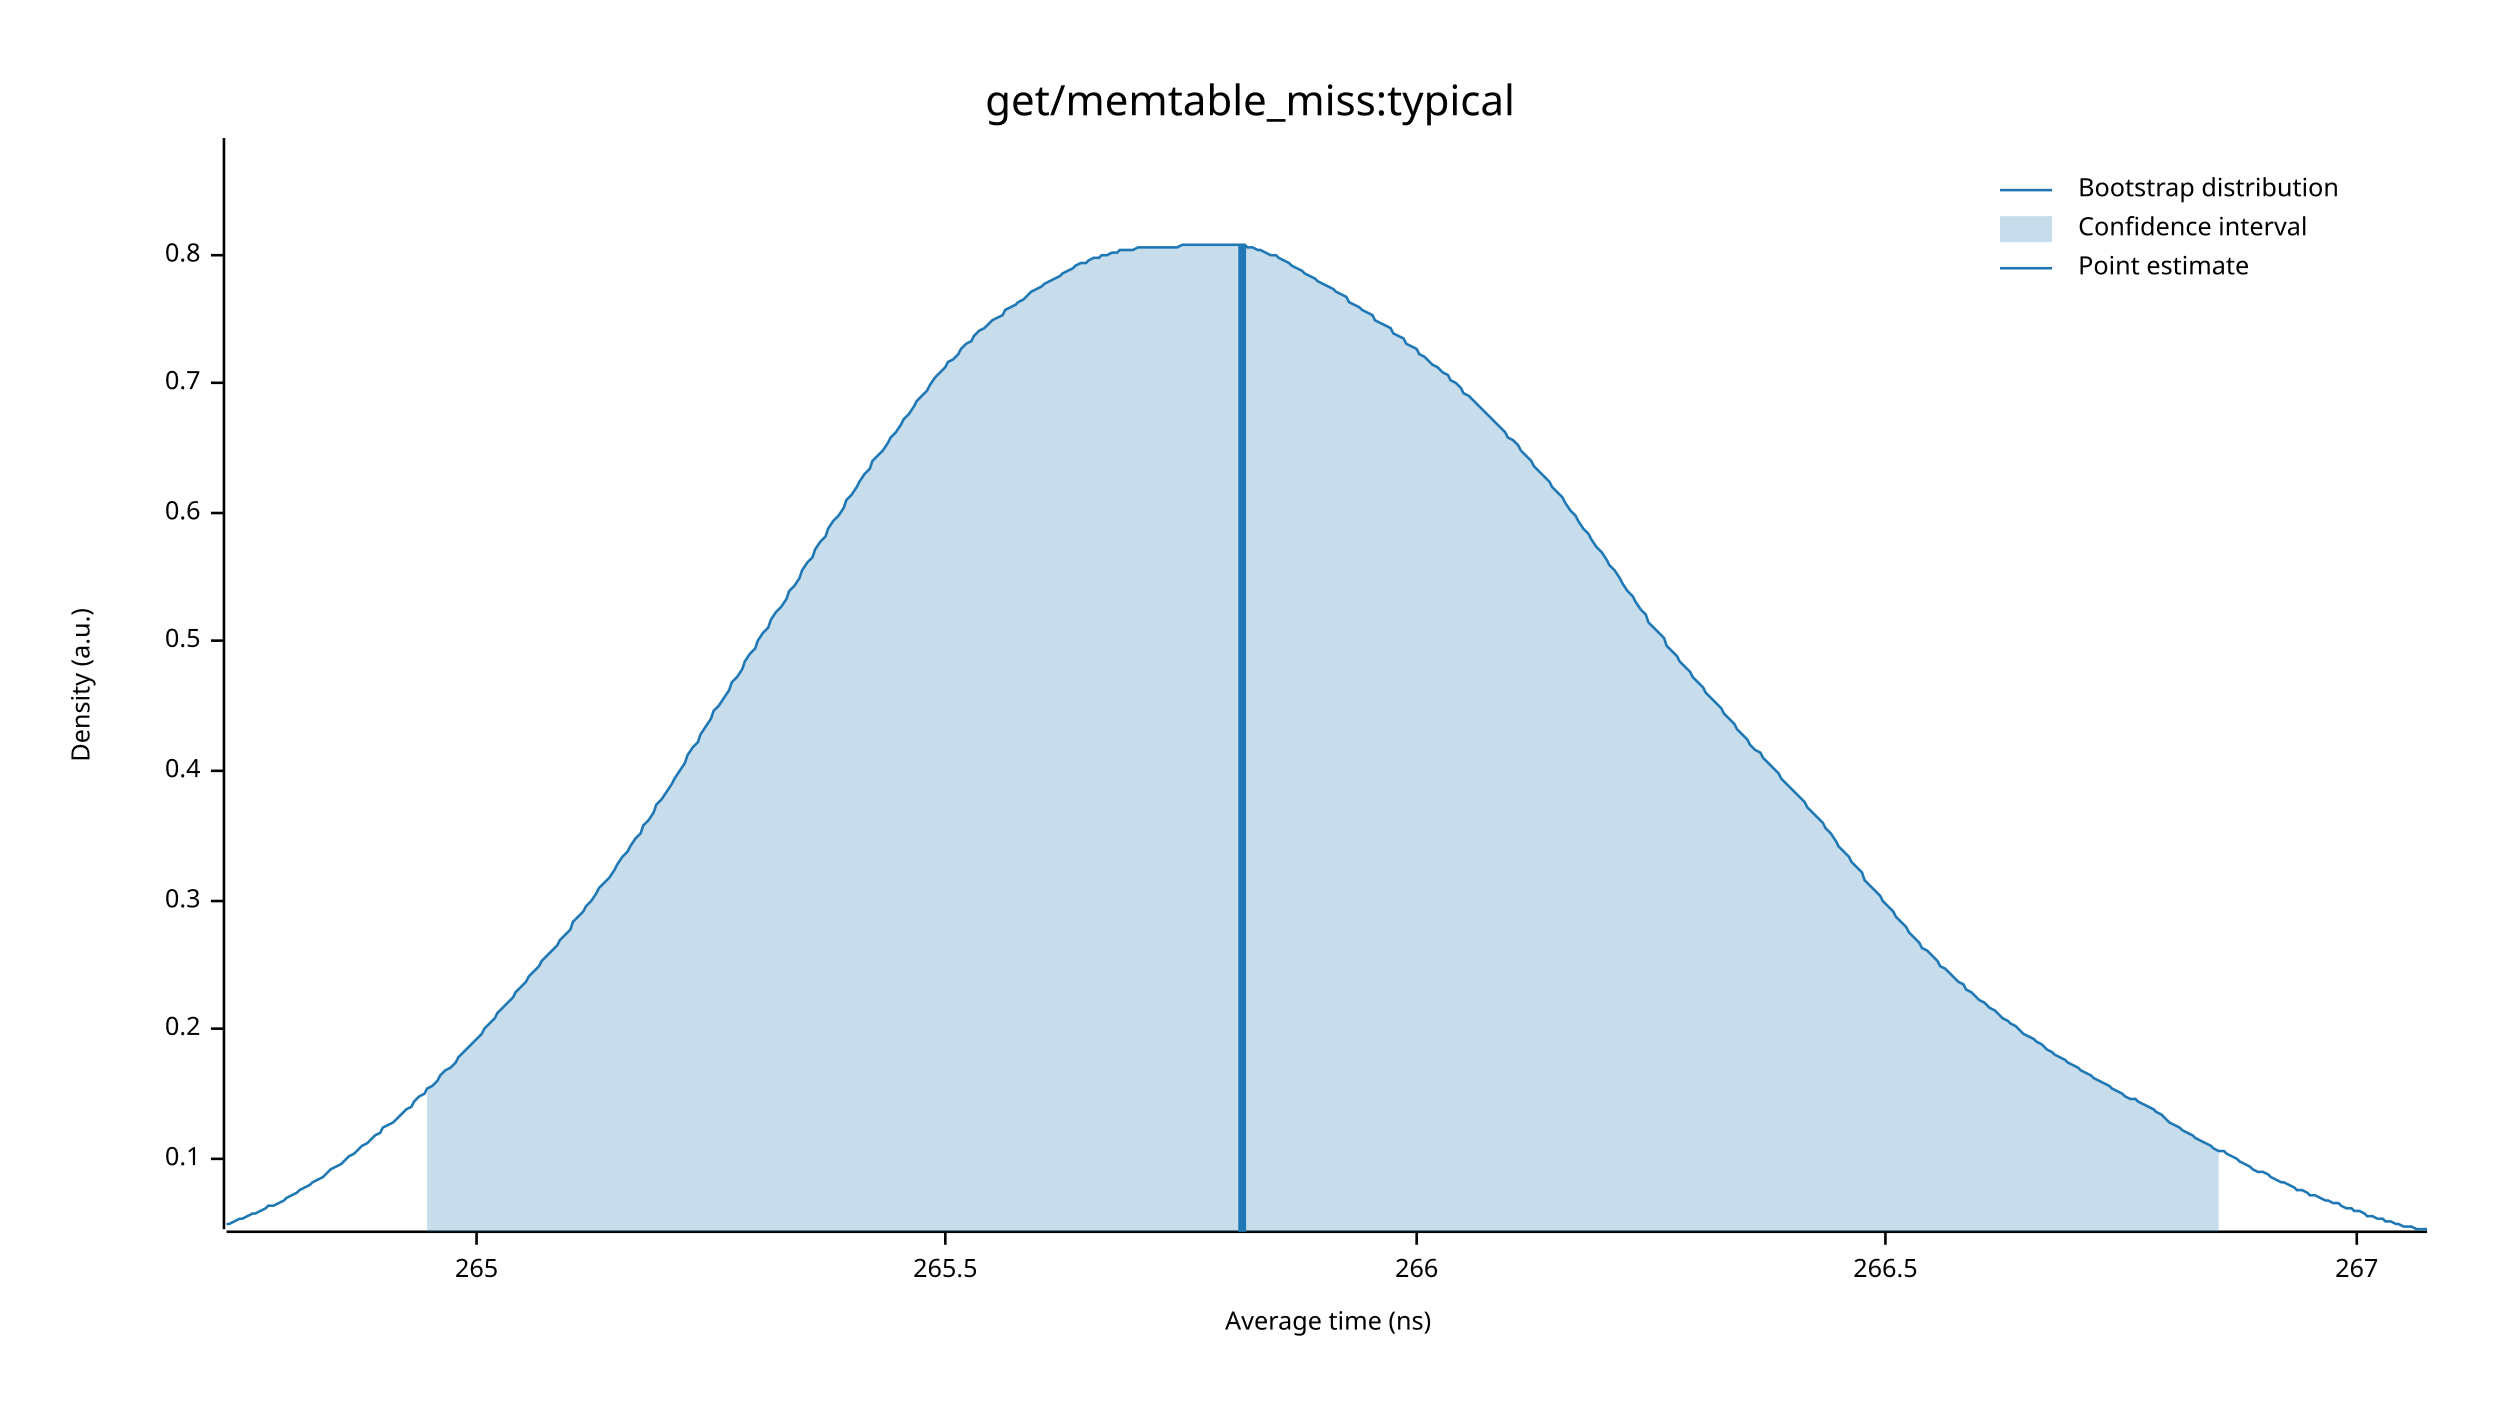
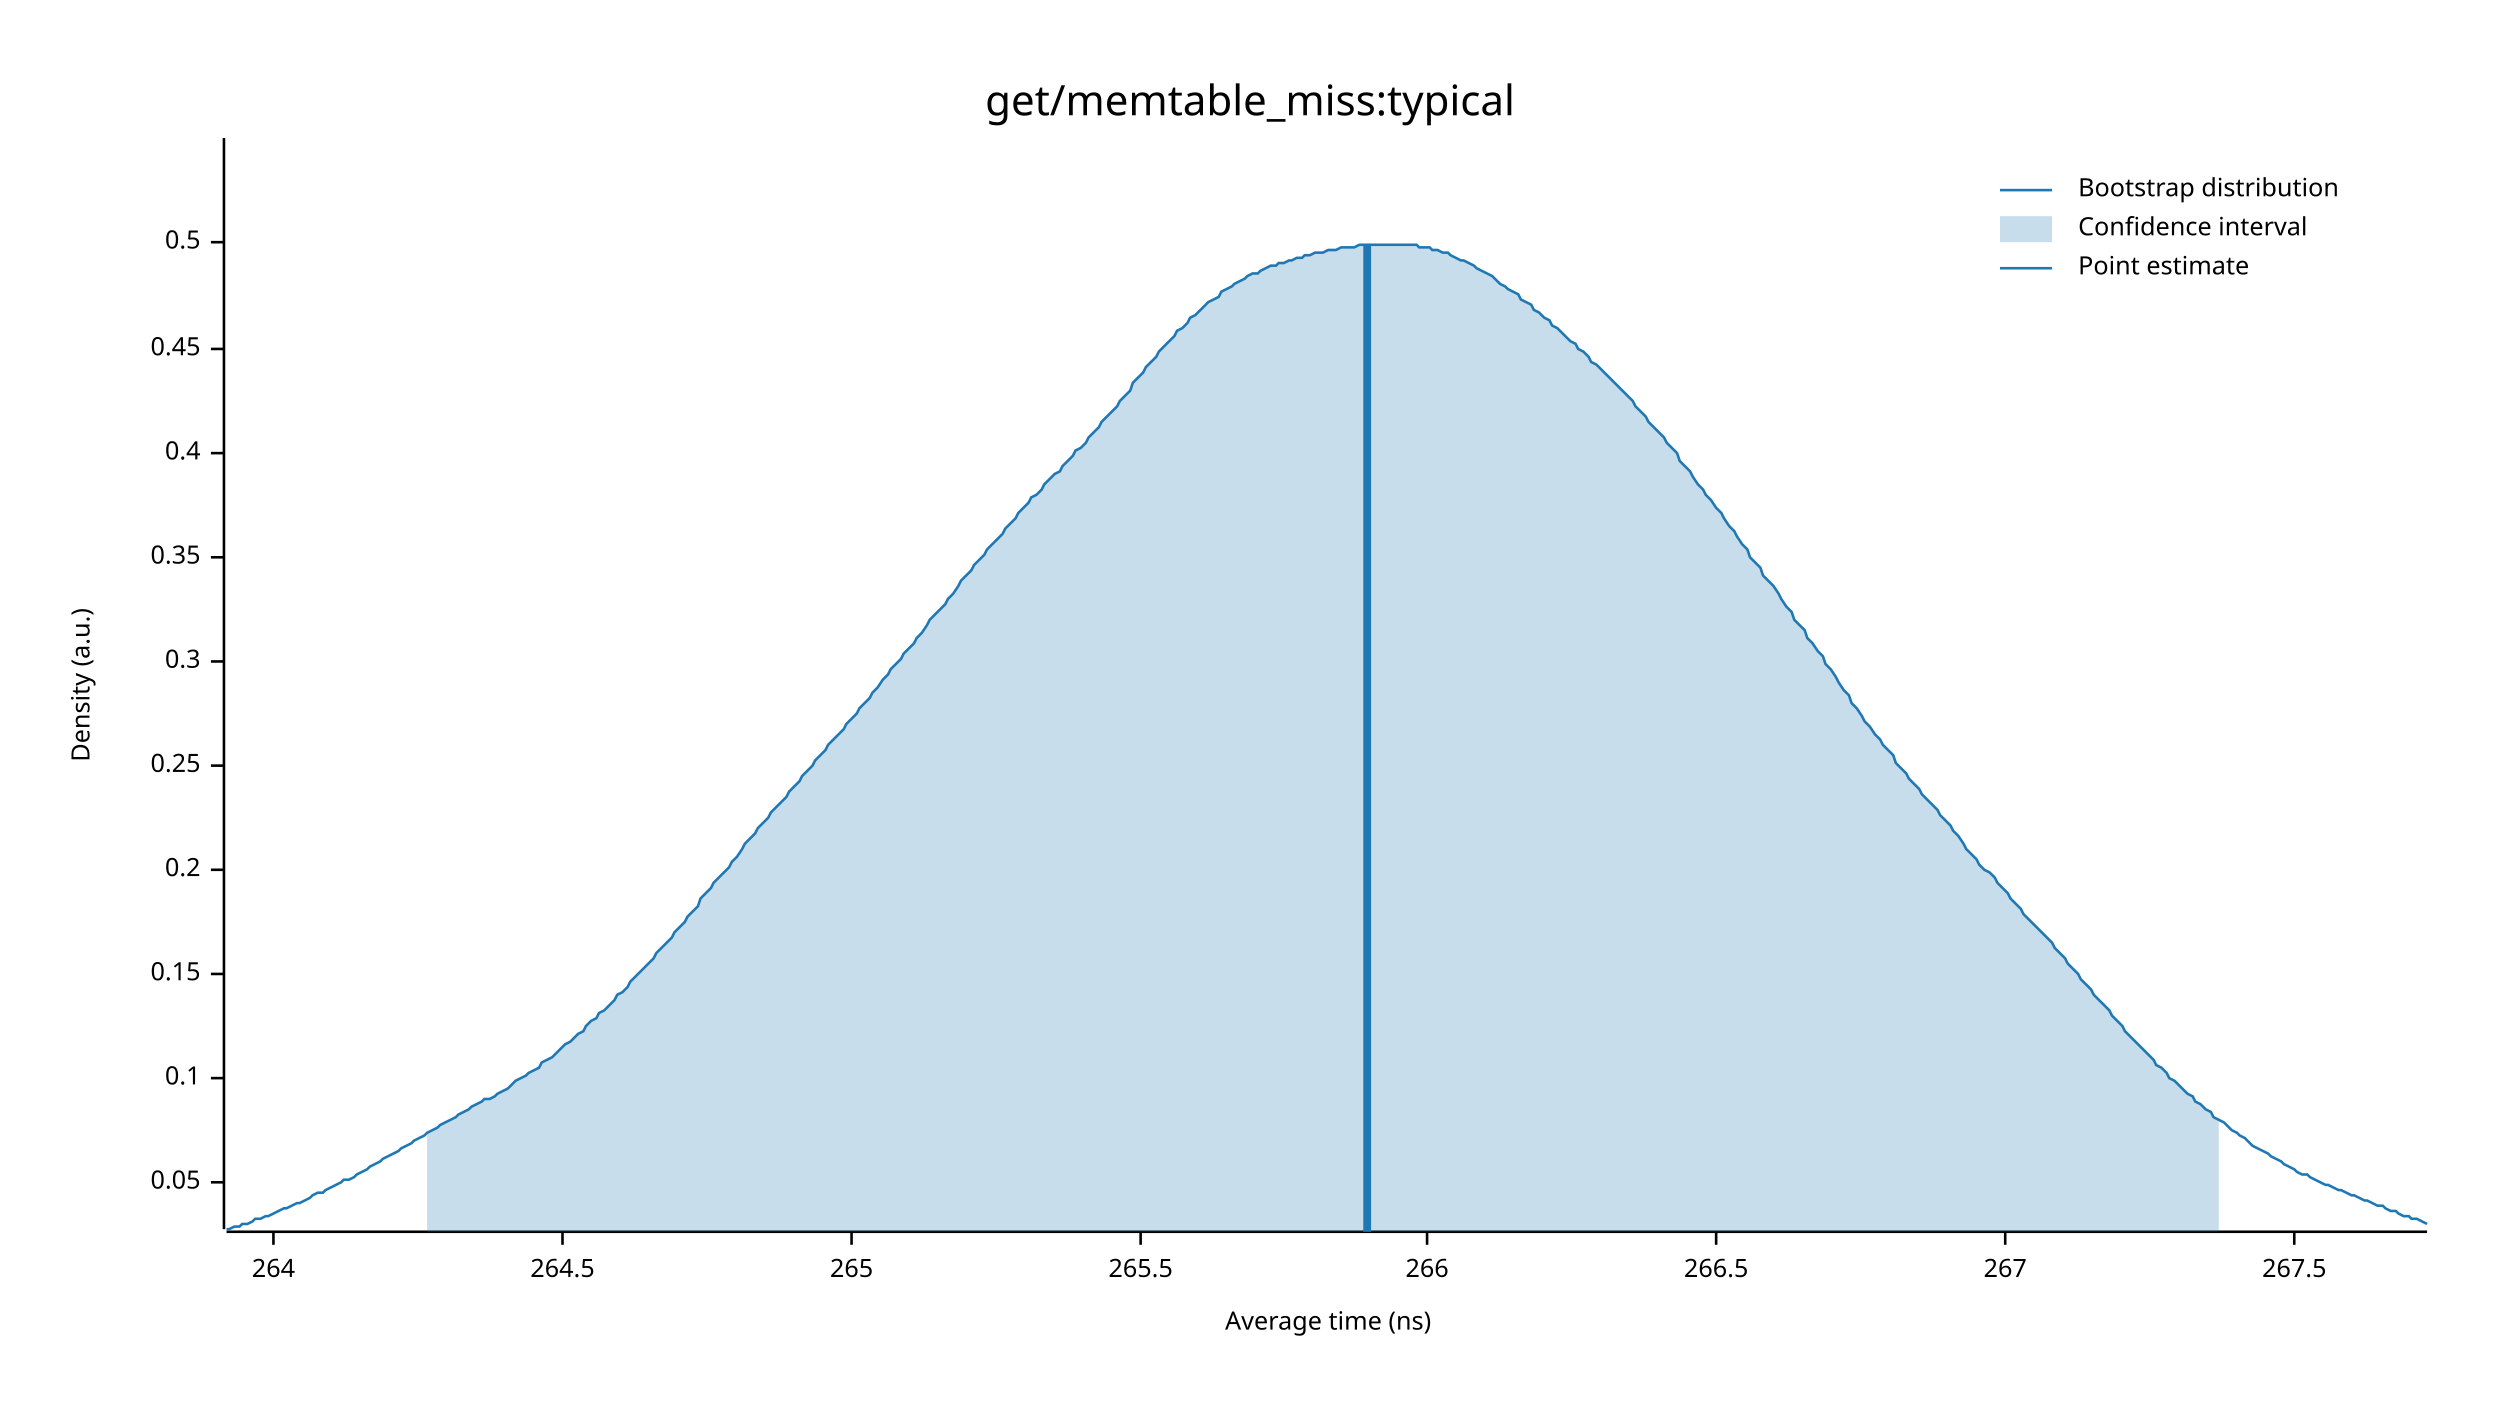
<svg xmlns="http://www.w3.org/2000/svg" width="960" height="540" viewBox="0 0 960 540">
  <text x="480" y="32" dy="0.76em" text-anchor="middle" font-family="sans-serif" font-size="16.129" opacity="1" fill="#000000">
get/memtable_miss:typical
</text>
  <text x="27" y="263" dy="0.76em" text-anchor="middle" font-family="sans-serif" font-size="9.677" opacity="1" fill="#000000" transform="rotate(270, 27, 263)">
Density (a.u.)
</text>
  <text x="510" y="513" dy="-0.5ex" text-anchor="middle" font-family="sans-serif" font-size="9.677" opacity="1" fill="#000000">
Average time (ns)
</text>
  <polyline fill="none" opacity="1" stroke="#000000" stroke-width="1" points="86,53 86,472 " />
-   <text x="77" y="445" dy="0.5ex" text-anchor="end" font-family="sans-serif" font-size="9.677" opacity="1" fill="#000000">
+   <text x="77" y="454" dy="0.5ex" text-anchor="end" font-family="sans-serif" font-size="9.677" opacity="1" fill="#000000">
+ 0.05
+ </text>
+   <polyline fill="none" opacity="1" stroke="#000000" stroke-width="1" points="81,454 86,454 " />
+   <text x="77" y="414" dy="0.5ex" text-anchor="end" font-family="sans-serif" font-size="9.677" opacity="1" fill="#000000">
0.1
</text>
-   <polyline fill="none" opacity="1" stroke="#000000" stroke-width="1" points="81,445 86,445 " />
-   <text x="77" y="395" dy="0.5ex" text-anchor="end" font-family="sans-serif" font-size="9.677" opacity="1" fill="#000000">
+   <polyline fill="none" opacity="1" stroke="#000000" stroke-width="1" points="81,414 86,414 " />
+   <text x="77" y="374" dy="0.5ex" text-anchor="end" font-family="sans-serif" font-size="9.677" opacity="1" fill="#000000">
+ 0.15
+ </text>
+   <polyline fill="none" opacity="1" stroke="#000000" stroke-width="1" points="81,374 86,374 " />
+   <text x="77" y="334" dy="0.5ex" text-anchor="end" font-family="sans-serif" font-size="9.677" opacity="1" fill="#000000">
0.2
</text>
-   <polyline fill="none" opacity="1" stroke="#000000" stroke-width="1" points="81,395 86,395 " />
-   <text x="77" y="346" dy="0.5ex" text-anchor="end" font-family="sans-serif" font-size="9.677" opacity="1" fill="#000000">
+   <polyline fill="none" opacity="1" stroke="#000000" stroke-width="1" points="81,334 86,334 " />
+   <text x="77" y="294" dy="0.5ex" text-anchor="end" font-family="sans-serif" font-size="9.677" opacity="1" fill="#000000">
+ 0.25
+ </text>
+   <polyline fill="none" opacity="1" stroke="#000000" stroke-width="1" points="81,294 86,294 " />
+   <text x="77" y="254" dy="0.5ex" text-anchor="end" font-family="sans-serif" font-size="9.677" opacity="1" fill="#000000">
0.3
</text>
-   <polyline fill="none" opacity="1" stroke="#000000" stroke-width="1" points="81,346 86,346 " />
-   <text x="77" y="296" dy="0.5ex" text-anchor="end" font-family="sans-serif" font-size="9.677" opacity="1" fill="#000000">
+   <polyline fill="none" opacity="1" stroke="#000000" stroke-width="1" points="81,254 86,254 " />
+   <text x="77" y="214" dy="0.5ex" text-anchor="end" font-family="sans-serif" font-size="9.677" opacity="1" fill="#000000">
+ 0.35
+ </text>
+   <polyline fill="none" opacity="1" stroke="#000000" stroke-width="1" points="81,214 86,214 " />
+   <text x="77" y="174" dy="0.5ex" text-anchor="end" font-family="sans-serif" font-size="9.677" opacity="1" fill="#000000">
0.4
</text>
-   <polyline fill="none" opacity="1" stroke="#000000" stroke-width="1" points="81,296 86,296 " />
-   <text x="77" y="246" dy="0.5ex" text-anchor="end" font-family="sans-serif" font-size="9.677" opacity="1" fill="#000000">
+   <polyline fill="none" opacity="1" stroke="#000000" stroke-width="1" points="81,174 86,174 " />
+   <text x="77" y="134" dy="0.5ex" text-anchor="end" font-family="sans-serif" font-size="9.677" opacity="1" fill="#000000">
+ 0.45
+ </text>
+   <polyline fill="none" opacity="1" stroke="#000000" stroke-width="1" points="81,134 86,134 " />
+   <text x="77" y="93" dy="0.5ex" text-anchor="end" font-family="sans-serif" font-size="9.677" opacity="1" fill="#000000">
0.5
</text>
-   <polyline fill="none" opacity="1" stroke="#000000" stroke-width="1" points="81,246 86,246 " />
-   <text x="77" y="197" dy="0.5ex" text-anchor="end" font-family="sans-serif" font-size="9.677" opacity="1" fill="#000000">
- 0.6
+   <polyline fill="none" opacity="1" stroke="#000000" stroke-width="1" points="81,93 86,93 " />
+   <polyline fill="none" opacity="1" stroke="#000000" stroke-width="1" points="87,473 932,473 " />
+   <text x="105" y="483" dy="0.76em" text-anchor="middle" font-family="sans-serif" font-size="9.677" opacity="1" fill="#000000">
+ 264
</text>
-   <polyline fill="none" opacity="1" stroke="#000000" stroke-width="1" points="81,197 86,197 " />
-   <text x="77" y="147" dy="0.5ex" text-anchor="end" font-family="sans-serif" font-size="9.677" opacity="1" fill="#000000">
- 0.7
+   <polyline fill="none" opacity="1" stroke="#000000" stroke-width="1" points="105,473 105,478 " />
+   <text x="216" y="483" dy="0.76em" text-anchor="middle" font-family="sans-serif" font-size="9.677" opacity="1" fill="#000000">
+ 264.5
</text>
-   <polyline fill="none" opacity="1" stroke="#000000" stroke-width="1" points="81,147 86,147 " />
-   <text x="77" y="98" dy="0.5ex" text-anchor="end" font-family="sans-serif" font-size="9.677" opacity="1" fill="#000000">
- 0.8
- </text>
-   <polyline fill="none" opacity="1" stroke="#000000" stroke-width="1" points="81,98 86,98 " />
-   <polyline fill="none" opacity="1" stroke="#000000" stroke-width="1" points="87,473 932,473 " />
-   <text x="183" y="483" dy="0.76em" text-anchor="middle" font-family="sans-serif" font-size="9.677" opacity="1" fill="#000000">
+   <polyline fill="none" opacity="1" stroke="#000000" stroke-width="1" points="216,473 216,478 " />
+   <text x="327" y="483" dy="0.76em" text-anchor="middle" font-family="sans-serif" font-size="9.677" opacity="1" fill="#000000">
265
</text>
-   <polyline fill="none" opacity="1" stroke="#000000" stroke-width="1" points="183,473 183,478 " />
-   <text x="363" y="483" dy="0.76em" text-anchor="middle" font-family="sans-serif" font-size="9.677" opacity="1" fill="#000000">
+   <polyline fill="none" opacity="1" stroke="#000000" stroke-width="1" points="327,473 327,478 " />
+   <text x="438" y="483" dy="0.76em" text-anchor="middle" font-family="sans-serif" font-size="9.677" opacity="1" fill="#000000">
265.5
</text>
-   <polyline fill="none" opacity="1" stroke="#000000" stroke-width="1" points="363,473 363,478 " />
-   <text x="544" y="483" dy="0.76em" text-anchor="middle" font-family="sans-serif" font-size="9.677" opacity="1" fill="#000000">
+   <polyline fill="none" opacity="1" stroke="#000000" stroke-width="1" points="438,473 438,478 " />
+   <text x="548" y="483" dy="0.76em" text-anchor="middle" font-family="sans-serif" font-size="9.677" opacity="1" fill="#000000">
266
</text>
-   <polyline fill="none" opacity="1" stroke="#000000" stroke-width="1" points="544,473 544,478 " />
-   <text x="724" y="483" dy="0.76em" text-anchor="middle" font-family="sans-serif" font-size="9.677" opacity="1" fill="#000000">
+   <polyline fill="none" opacity="1" stroke="#000000" stroke-width="1" points="548,473 548,478 " />
+   <text x="659" y="483" dy="0.76em" text-anchor="middle" font-family="sans-serif" font-size="9.677" opacity="1" fill="#000000">
266.5
</text>
-   <polyline fill="none" opacity="1" stroke="#000000" stroke-width="1" points="724,473 724,478 " />
-   <text x="905" y="483" dy="0.76em" text-anchor="middle" font-family="sans-serif" font-size="9.677" opacity="1" fill="#000000">
+   <polyline fill="none" opacity="1" stroke="#000000" stroke-width="1" points="659,473 659,478 " />
+   <text x="770" y="483" dy="0.76em" text-anchor="middle" font-family="sans-serif" font-size="9.677" opacity="1" fill="#000000">
267
</text>
-   <polyline fill="none" opacity="1" stroke="#000000" stroke-width="1" points="905,473 905,478 " />
-   <polyline fill="none" opacity="1" stroke="#1F78B4" stroke-width="1" points="87,470 88,470 90,469 92,468 93,468 95,467 97,466 98,466 100,465 102,464 103,463 105,463 107,462 109,461 110,460 112,459 114,458 115,457 117,456 119,455 120,454 122,453 124,452 125,451 127,449 129,448 131,447 132,446 134,444 136,443 137,442 139,440 141,439 142,438 144,436 146,435 147,433 149,432 151,431 153,429 154,428 156,426 158,425 159,423 161,421 163,420 164,418 166,417 168,415 169,413 171,411 173,410 175,408 176,406 178,404 180,402 181,401 183,399 185,397 186,395 188,393 190,391 191,389 193,387 195,385 197,383 198,381 200,379 202,377 203,375 205,373 207,371 208,369 210,367 212,365 214,363 215,361 217,359 219,357 220,354 222,352 224,350 225,348 227,346 229,343 230,341 232,339 234,337 236,334 237,332 239,329 241,327 242,325 244,322 246,320 247,317 249,315 251,312 252,309 254,307 256,304 258,301 259,299 261,296 263,293 264,290 266,287 268,285 269,282 271,279 273,276 274,273 276,271 278,268 280,265 281,262 283,260 285,257 286,254 288,251 290,249 291,246 293,243 295,241 296,238 298,235 300,233 302,230 303,227 305,225 307,222 308,219 310,216 312,214 313,211 315,208 317,206 318,203 320,200 322,198 324,195 325,192 327,190 329,187 330,185 332,182 334,180 335,177 337,175 339,173 341,170 342,168 344,166 346,163 347,161 349,159 351,156 352,154 354,152 356,150 357,148 359,145 361,143 363,141 364,139 366,138 368,136 369,134 371,132 373,131 374,129 376,127 378,126 379,125 381,123 383,122 385,121 386,119 388,118 390,117 391,116 393,115 395,113 396,112 398,111 400,110 401,109 403,108 405,107 407,106 408,105 410,104 412,103 413,102 415,101 417,101 418,100 420,99 422,99 423,98 425,98 427,97 429,97 430,96 432,96 434,96 435,96 437,95 439,95 440,95 442,95 444,95 445,95 447,95 449,95 451,95 452,95 454,94 456,94 457,94 459,94 461,94 462,94 464,94 466,94 468,94 469,94 471,94 473,94 474,94 476,94 478,94 479,95 481,95 483,96 484,96 486,97 488,98 490,98 491,99 493,100 495,101 496,102 498,103 500,104 501,105 503,106 505,107 506,108 508,109 510,110 512,111 513,112 515,113 517,114 518,116 520,117 522,118 523,119 525,120 527,121 528,123 530,124 532,125 534,126 535,128 537,129 539,130 540,132 542,133 544,134 545,136 547,137 549,139 550,140 552,141 554,143 556,144 557,146 559,147 561,149 562,151 564,152 566,154 567,155 569,157 571,159 573,161 574,162 576,164 578,166 579,168 581,169 583,171 584,173 586,175 588,177 589,179 591,181 593,183 595,185 596,187 598,189 600,191 601,193 603,196 605,198 606,200 608,203 610,205 611,207 613,210 615,212 617,215 618,217 620,219 622,222 623,224 625,227 627,229 628,231 630,234 632,236 633,239 635,241 637,243 639,245 640,248 642,250 644,252 645,254 647,256 649,258 650,260 652,262 654,264 655,266 657,268 659,270 661,272 662,274 664,276 666,278 667,280 669,282 671,284 672,286 674,288 676,289 677,291 679,293 681,295 683,297 684,299 686,301 688,303 689,304 691,306 693,308 694,310 696,312 698,314 700,316 701,318 703,320 705,323 706,325 708,327 710,329 711,331 713,333 715,335 716,338 718,340 720,342 722,344 723,346 725,348 727,350 728,352 730,354 732,356 733,358 735,360 737,362 738,364 740,365 742,367 744,369 745,371 747,372 749,374 750,375 752,377 754,378 755,380 757,381 759,383 760,384 762,385 764,387 766,388 767,389 769,391 771,392 772,393 774,394 776,396 777,397 779,398 781,399 782,400 784,401 786,403 788,404 789,405 791,406 793,407 794,408 796,409 798,410 799,411 801,412 803,413 804,414 806,415 808,416 810,417 811,418 813,419 815,420 816,421 818,422 820,422 821,423 823,424 825,425 827,426 828,427 830,428 832,430 833,431 835,432 837,433 838,434 840,435 842,436 843,437 845,438 847,439 849,440 850,441 852,442 854,442 855,443 857,444 859,445 860,446 862,447 864,448 865,449 867,450 869,450 871,451 872,452 874,453 876,454 877,454 879,455 881,456 882,457 884,457 886,458 887,459 889,459 891,460 893,461 894,461 896,462 898,462 899,463 901,464 903,464 904,465 906,465 908,466 909,467 911,467 913,468 915,468 916,469 918,469 920,470 921,470 923,471 925,471 926,471 928,472 930,472 932,472 " />
-   <polygon opacity="0.25" fill="#1F78B4" points="164,418 166,417 168,415 169,413 171,411 173,410 175,408 176,406 178,404 180,402 181,401 183,399 185,397 186,395 188,393 190,391 191,389 193,387 195,385 197,383 198,381 200,379 202,377 203,375 205,373 207,371 208,369 210,367 212,365 214,363 215,361 217,359 219,357 220,354 222,352 224,350 225,348 227,346 229,343 230,341 232,339 234,337 236,334 237,332 239,329 241,327 242,325 244,322 246,320 247,317 249,315 251,312 252,309 254,307 256,304 258,301 259,299 261,296 263,293 264,290 266,287 268,285 269,282 271,279 273,276 274,273 276,271 278,268 280,265 281,262 283,260 285,257 286,254 288,251 290,249 291,246 293,243 295,241 296,238 298,235 300,233 302,230 303,227 305,225 307,222 308,219 310,216 312,214 313,211 315,208 317,206 318,203 320,200 322,198 324,195 325,192 327,190 329,187 330,185 332,182 334,180 335,177 337,175 339,173 341,170 342,168 344,166 346,163 347,161 349,159 351,156 352,154 354,152 356,150 357,148 359,145 361,143 363,141 364,139 366,138 368,136 369,134 371,132 373,131 374,129 376,127 378,126 379,125 381,123 383,122 385,121 386,119 388,118 390,117 391,116 393,115 395,113 396,112 398,111 400,110 401,109 403,108 405,107 407,106 408,105 410,104 412,103 413,102 415,101 417,101 418,100 420,99 422,99 423,98 425,98 427,97 429,97 430,96 432,96 434,96 435,96 437,95 439,95 440,95 442,95 444,95 445,95 447,95 449,95 451,95 452,95 454,94 456,94 457,94 459,94 461,94 462,94 464,94 466,94 468,94 469,94 471,94 473,94 474,94 476,94 478,94 479,95 481,95 483,96 484,96 486,97 488,98 490,98 491,99 493,100 495,101 496,102 498,103 500,104 501,105 503,106 505,107 506,108 508,109 510,110 512,111 513,112 515,113 517,114 518,116 520,117 522,118 523,119 525,120 527,121 528,123 530,124 532,125 534,126 535,128 537,129 539,130 540,132 542,133 544,134 545,136 547,137 549,139 550,140 552,141 554,143 556,144 557,146 559,147 561,149 562,151 564,152 566,154 567,155 569,157 571,159 573,161 574,162 576,164 578,166 579,168 581,169 583,171 584,173 586,175 588,177 589,179 591,181 593,183 595,185 596,187 598,189 600,191 601,193 603,196 605,198 606,200 608,203 610,205 611,207 613,210 615,212 617,215 618,217 620,219 622,222 623,224 625,227 627,229 628,231 630,234 632,236 633,239 635,241 637,243 639,245 640,248 642,250 644,252 645,254 647,256 649,258 650,260 652,262 654,264 655,266 657,268 659,270 661,272 662,274 664,276 666,278 667,280 669,282 671,284 672,286 674,288 676,289 677,291 679,293 681,295 683,297 684,299 686,301 688,303 689,304 691,306 693,308 694,310 696,312 698,314 700,316 701,318 703,320 705,323 706,325 708,327 710,329 711,331 713,333 715,335 716,338 718,340 720,342 722,344 723,346 725,348 727,350 728,352 730,354 732,356 733,358 735,360 737,362 738,364 740,365 742,367 744,369 745,371 747,372 749,374 750,375 752,377 754,378 755,380 757,381 759,383 760,384 762,385 764,387 766,388 767,389 769,391 771,392 772,393 774,394 776,396 777,397 779,398 781,399 782,400 784,401 786,403 788,404 789,405 791,406 793,407 794,408 796,409 798,410 799,411 801,412 803,413 804,414 806,415 808,416 810,417 811,418 813,419 815,420 816,421 818,422 820,422 821,423 823,424 825,425 827,426 828,427 830,428 832,430 833,431 835,432 837,433 838,434 840,435 842,436 843,437 845,438 847,439 849,440 850,441 852,442 852,473 164,473 " />
-   <polyline fill="none" opacity="1" stroke="#1F78B4" stroke-width="3" points="477,473 477,94 " />
+   <polyline fill="none" opacity="1" stroke="#000000" stroke-width="1" points="770,473 770,478 " />
+   <text x="881" y="483" dy="0.76em" text-anchor="middle" font-family="sans-serif" font-size="9.677" opacity="1" fill="#000000">
+ 267.5
+ </text>
+   <polyline fill="none" opacity="1" stroke="#000000" stroke-width="1" points="881,473 881,478 " />
+   <polyline fill="none" opacity="1" stroke="#1F78B4" stroke-width="1" points="87,472 88,472 90,471 92,471 93,470 95,470 97,469 98,468 100,468 102,467 103,467 105,466 107,465 109,464 110,464 112,463 114,462 115,462 117,461 119,460 120,459 122,458 124,458 125,457 127,456 129,455 131,454 132,453 134,453 136,452 137,451 139,450 141,449 142,448 144,447 146,446 147,445 149,444 151,443 153,442 154,441 156,440 158,439 159,438 161,437 163,436 164,435 166,434 168,433 169,432 171,431 173,430 175,429 176,428 178,427 180,426 181,425 183,424 185,423 186,422 188,422 190,421 191,420 193,419 195,418 197,416 198,415 200,414 202,413 203,412 205,411 207,410 208,408 210,407 212,406 214,404 215,403 217,401 219,400 220,399 222,397 224,396 225,394 227,392 229,391 230,389 232,388 234,386 236,384 237,382 239,381 241,379 242,377 244,375 246,373 247,372 249,370 251,368 252,366 254,364 256,362 258,360 259,358 261,356 263,354 264,352 266,350 268,348 269,345 271,343 273,341 274,339 276,337 278,335 280,333 281,331 283,329 285,326 286,324 288,322 290,320 291,318 293,316 295,314 296,312 298,310 300,308 302,306 303,304 305,302 307,300 308,298 310,296 312,294 313,292 315,290 317,288 318,286 320,284 322,282 324,280 325,278 327,276 329,274 330,272 332,270 334,268 335,266 337,264 339,261 341,259 342,257 344,255 346,253 347,251 349,249 351,247 352,245 354,243 356,240 357,238 359,236 361,234 363,232 364,230 366,228 368,225 369,223 371,221 373,219 374,217 376,215 378,213 379,211 381,209 383,207 385,205 386,203 388,201 390,199 391,197 393,195 395,193 396,191 398,190 400,188 401,186 403,184 405,182 407,181 408,179 410,177 412,175 413,173 415,172 417,170 418,168 420,166 422,164 423,162 425,160 427,158 429,156 430,154 432,152 434,150 435,147 437,145 439,143 440,141 442,139 444,137 445,135 447,133 449,131 451,129 452,127 454,126 456,124 457,122 459,121 461,119 462,118 464,116 466,115 468,114 469,112 471,111 473,110 474,109 476,108 478,107 479,106 481,105 483,105 484,104 486,103 488,102 490,102 491,101 493,101 495,100 496,100 498,99 500,99 501,98 503,98 505,97 506,97 508,97 510,96 512,96 513,96 515,95 517,95 518,95 520,95 522,94 523,94 525,94 527,94 528,94 530,94 532,94 534,94 535,94 537,94 539,94 540,94 542,94 544,94 545,95 547,95 549,95 550,96 552,96 554,97 556,97 557,98 559,99 561,100 562,100 564,101 566,102 567,103 569,104 571,105 573,106 574,107 576,109 578,110 579,111 581,112 583,113 584,115 586,116 588,117 589,119 591,120 593,122 595,123 596,125 598,126 600,128 601,129 603,131 605,132 606,134 608,135 610,137 611,139 613,140 615,142 617,144 618,145 620,147 622,149 623,150 625,152 627,154 628,156 630,158 632,160 633,162 635,164 637,166 639,168 640,170 642,172 644,174 645,177 647,179 649,181 650,183 652,186 654,188 655,190 657,192 659,195 661,197 662,199 664,202 666,204 667,206 669,209 671,211 672,214 674,216 676,218 677,221 679,223 681,225 683,228 684,230 686,233 688,235 689,238 691,240 693,242 694,245 696,247 698,250 700,252 701,255 703,257 705,260 706,262 708,265 710,267 711,270 713,272 715,275 716,277 718,279 720,282 722,284 723,286 725,288 727,290 728,293 730,295 732,297 733,299 735,301 737,303 738,305 740,307 742,309 744,311 745,313 747,315 749,317 750,319 752,321 754,324 755,326 757,328 759,330 760,332 762,334 764,335 766,337 767,339 769,341 771,343 772,345 774,347 776,349 777,351 779,353 781,355 782,356 784,358 786,360 788,362 789,364 791,366 793,368 794,370 796,372 798,374 799,376 801,378 803,380 804,382 806,384 808,386 810,388 811,390 813,392 815,394 816,396 818,398 820,400 821,401 823,403 825,405 827,407 828,409 830,410 832,412 833,414 835,415 837,417 838,418 840,420 842,421 843,423 845,424 847,426 849,427 850,429 852,430 854,431 855,432 857,434 859,435 860,436 862,437 864,439 865,440 867,441 869,442 871,443 872,444 874,445 876,446 877,447 879,448 881,449 882,450 884,451 886,451 887,452 889,453 891,454 893,455 894,455 896,456 898,457 899,457 901,458 903,459 904,459 906,460 908,461 909,461 911,462 913,463 915,463 916,464 918,465 920,465 921,466 923,467 925,467 926,468 928,468 930,469 932,470 " />
+   <polygon opacity="0.25" fill="#1F78B4" points="164,435 166,434 168,433 169,432 171,431 173,430 175,429 176,428 178,427 180,426 181,425 183,424 185,423 186,422 188,422 190,421 191,420 193,419 195,418 197,416 198,415 200,414 202,413 203,412 205,411 207,410 208,408 210,407 212,406 214,404 215,403 217,401 219,400 220,399 222,397 224,396 225,394 227,392 229,391 230,389 232,388 234,386 236,384 237,382 239,381 241,379 242,377 244,375 246,373 247,372 249,370 251,368 252,366 254,364 256,362 258,360 259,358 261,356 263,354 264,352 266,350 268,348 269,345 271,343 273,341 274,339 276,337 278,335 280,333 281,331 283,329 285,326 286,324 288,322 290,320 291,318 293,316 295,314 296,312 298,310 300,308 302,306 303,304 305,302 307,300 308,298 310,296 312,294 313,292 315,290 317,288 318,286 320,284 322,282 324,280 325,278 327,276 329,274 330,272 332,270 334,268 335,266 337,264 339,261 341,259 342,257 344,255 346,253 347,251 349,249 351,247 352,245 354,243 356,240 357,238 359,236 361,234 363,232 364,230 366,228 368,225 369,223 371,221 373,219 374,217 376,215 378,213 379,211 381,209 383,207 385,205 386,203 388,201 390,199 391,197 393,195 395,193 396,191 398,190 400,188 401,186 403,184 405,182 407,181 408,179 410,177 412,175 413,173 415,172 417,170 418,168 420,166 422,164 423,162 425,160 427,158 429,156 430,154 432,152 434,150 435,147 437,145 439,143 440,141 442,139 444,137 445,135 447,133 449,131 451,129 452,127 454,126 456,124 457,122 459,121 461,119 462,118 464,116 466,115 468,114 469,112 471,111 473,110 474,109 476,108 478,107 479,106 481,105 483,105 484,104 486,103 488,102 490,102 491,101 493,101 495,100 496,100 498,99 500,99 501,98 503,98 505,97 506,97 508,97 510,96 512,96 513,96 515,95 517,95 518,95 520,95 522,94 523,94 525,94 527,94 528,94 530,94 532,94 534,94 535,94 537,94 539,94 540,94 542,94 544,94 545,95 547,95 549,95 550,96 552,96 554,97 556,97 557,98 559,99 561,100 562,100 564,101 566,102 567,103 569,104 571,105 573,106 574,107 576,109 578,110 579,111 581,112 583,113 584,115 586,116 588,117 589,119 591,120 593,122 595,123 596,125 598,126 600,128 601,129 603,131 605,132 606,134 608,135 610,137 611,139 613,140 615,142 617,144 618,145 620,147 622,149 623,150 625,152 627,154 628,156 630,158 632,160 633,162 635,164 637,166 639,168 640,170 642,172 644,174 645,177 647,179 649,181 650,183 652,186 654,188 655,190 657,192 659,195 661,197 662,199 664,202 666,204 667,206 669,209 671,211 672,214 674,216 676,218 677,221 679,223 681,225 683,228 684,230 686,233 688,235 689,238 691,240 693,242 694,245 696,247 698,250 700,252 701,255 703,257 705,260 706,262 708,265 710,267 711,270 713,272 715,275 716,277 718,279 720,282 722,284 723,286 725,288 727,290 728,293 730,295 732,297 733,299 735,301 737,303 738,305 740,307 742,309 744,311 745,313 747,315 749,317 750,319 752,321 754,324 755,326 757,328 759,330 760,332 762,334 764,335 766,337 767,339 769,341 771,343 772,345 774,347 776,349 777,351 779,353 781,355 782,356 784,358 786,360 788,362 789,364 791,366 793,368 794,370 796,372 798,374 799,376 801,378 803,380 804,382 806,384 808,386 810,388 811,390 813,392 815,394 816,396 818,398 820,400 821,401 823,403 825,405 827,407 828,409 830,410 832,412 833,414 835,415 837,417 838,418 840,420 842,421 843,423 845,424 847,426 849,427 850,429 852,430 852,473 164,473 " />
+   <polyline fill="none" opacity="1" stroke="#1F78B4" stroke-width="3" points="525,473 525,94 " />
  <text x="798" y="68" dy="0.76em" text-anchor="start" font-family="sans-serif" font-size="9.677" opacity="1" fill="#000000">
Bootstrap distribution
</text>
  <text x="798" y="83" dy="0.76em" text-anchor="start" font-family="sans-serif" font-size="9.677" opacity="1" fill="#000000">
Confidence interval
</text>
  <text x="798" y="98" dy="0.76em" text-anchor="start" font-family="sans-serif" font-size="9.677" opacity="1" fill="#000000">
Point estimate
</text>
  <polyline fill="none" opacity="1" stroke="#1F78B4" stroke-width="1" points="768,73 788,73 " />
  <rect x="768" y="83" width="20" height="10" opacity="0.25" fill="#1F78B4" stroke="none" />
  <polyline fill="none" opacity="1" stroke="#1F78B4" stroke-width="1" points="768,103 788,103 " />
</svg>
